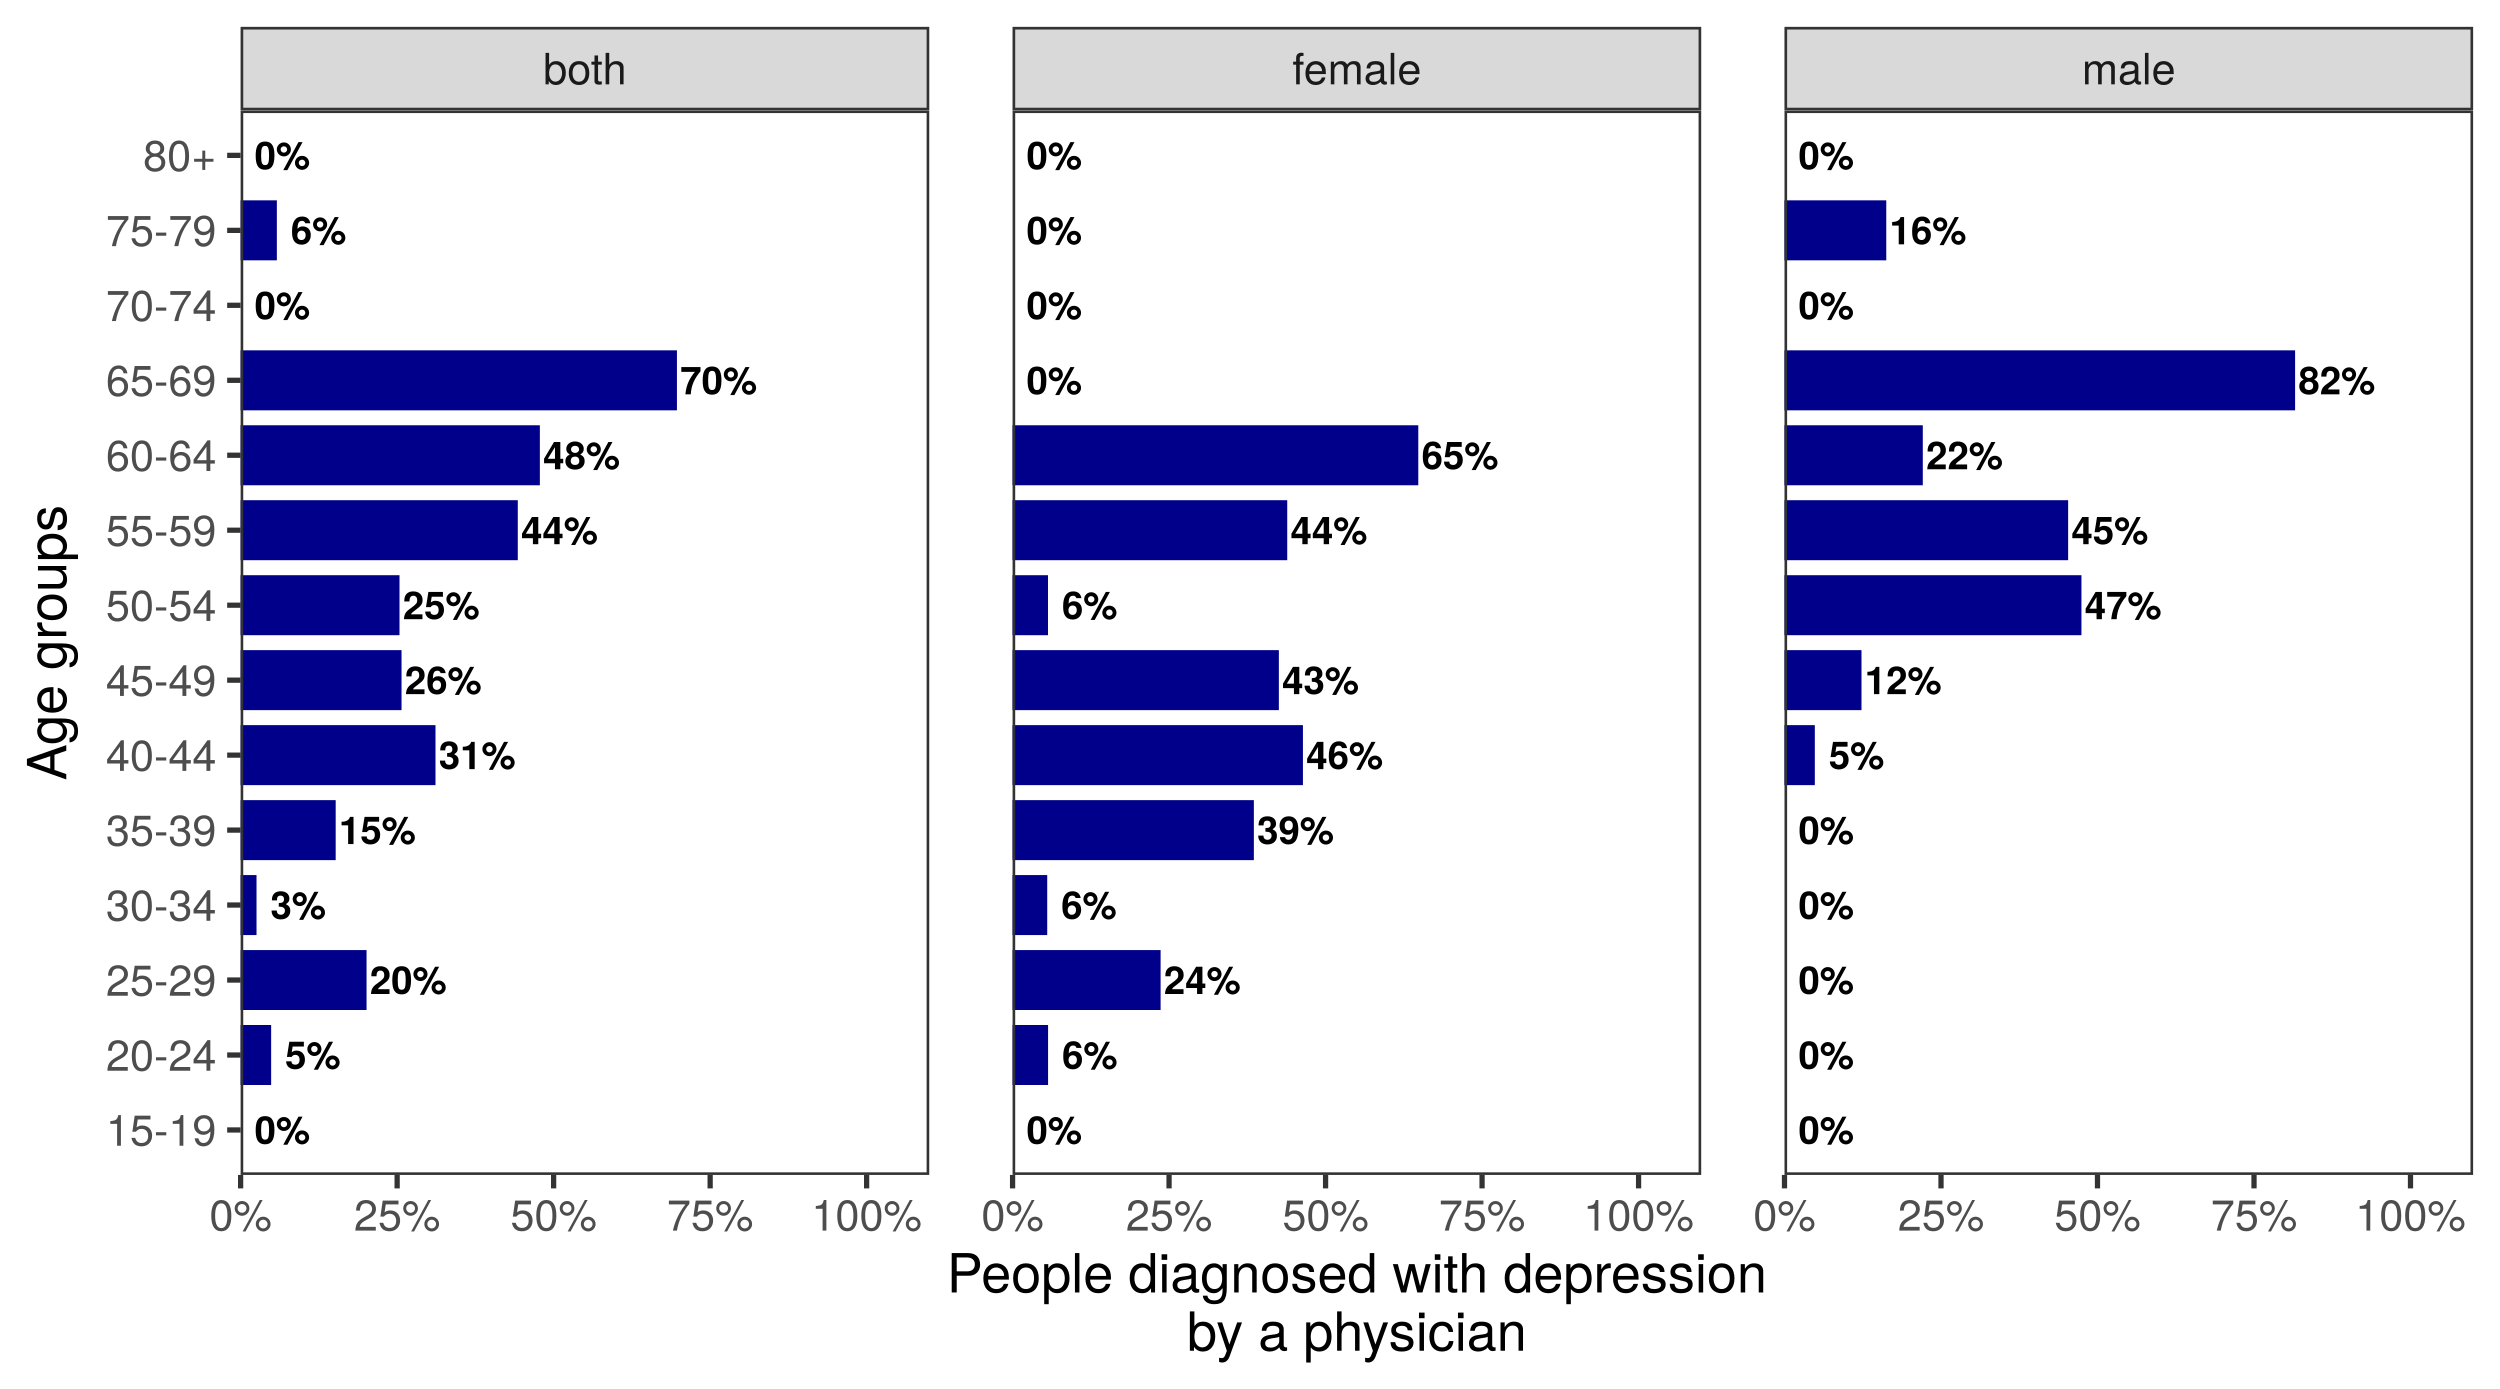
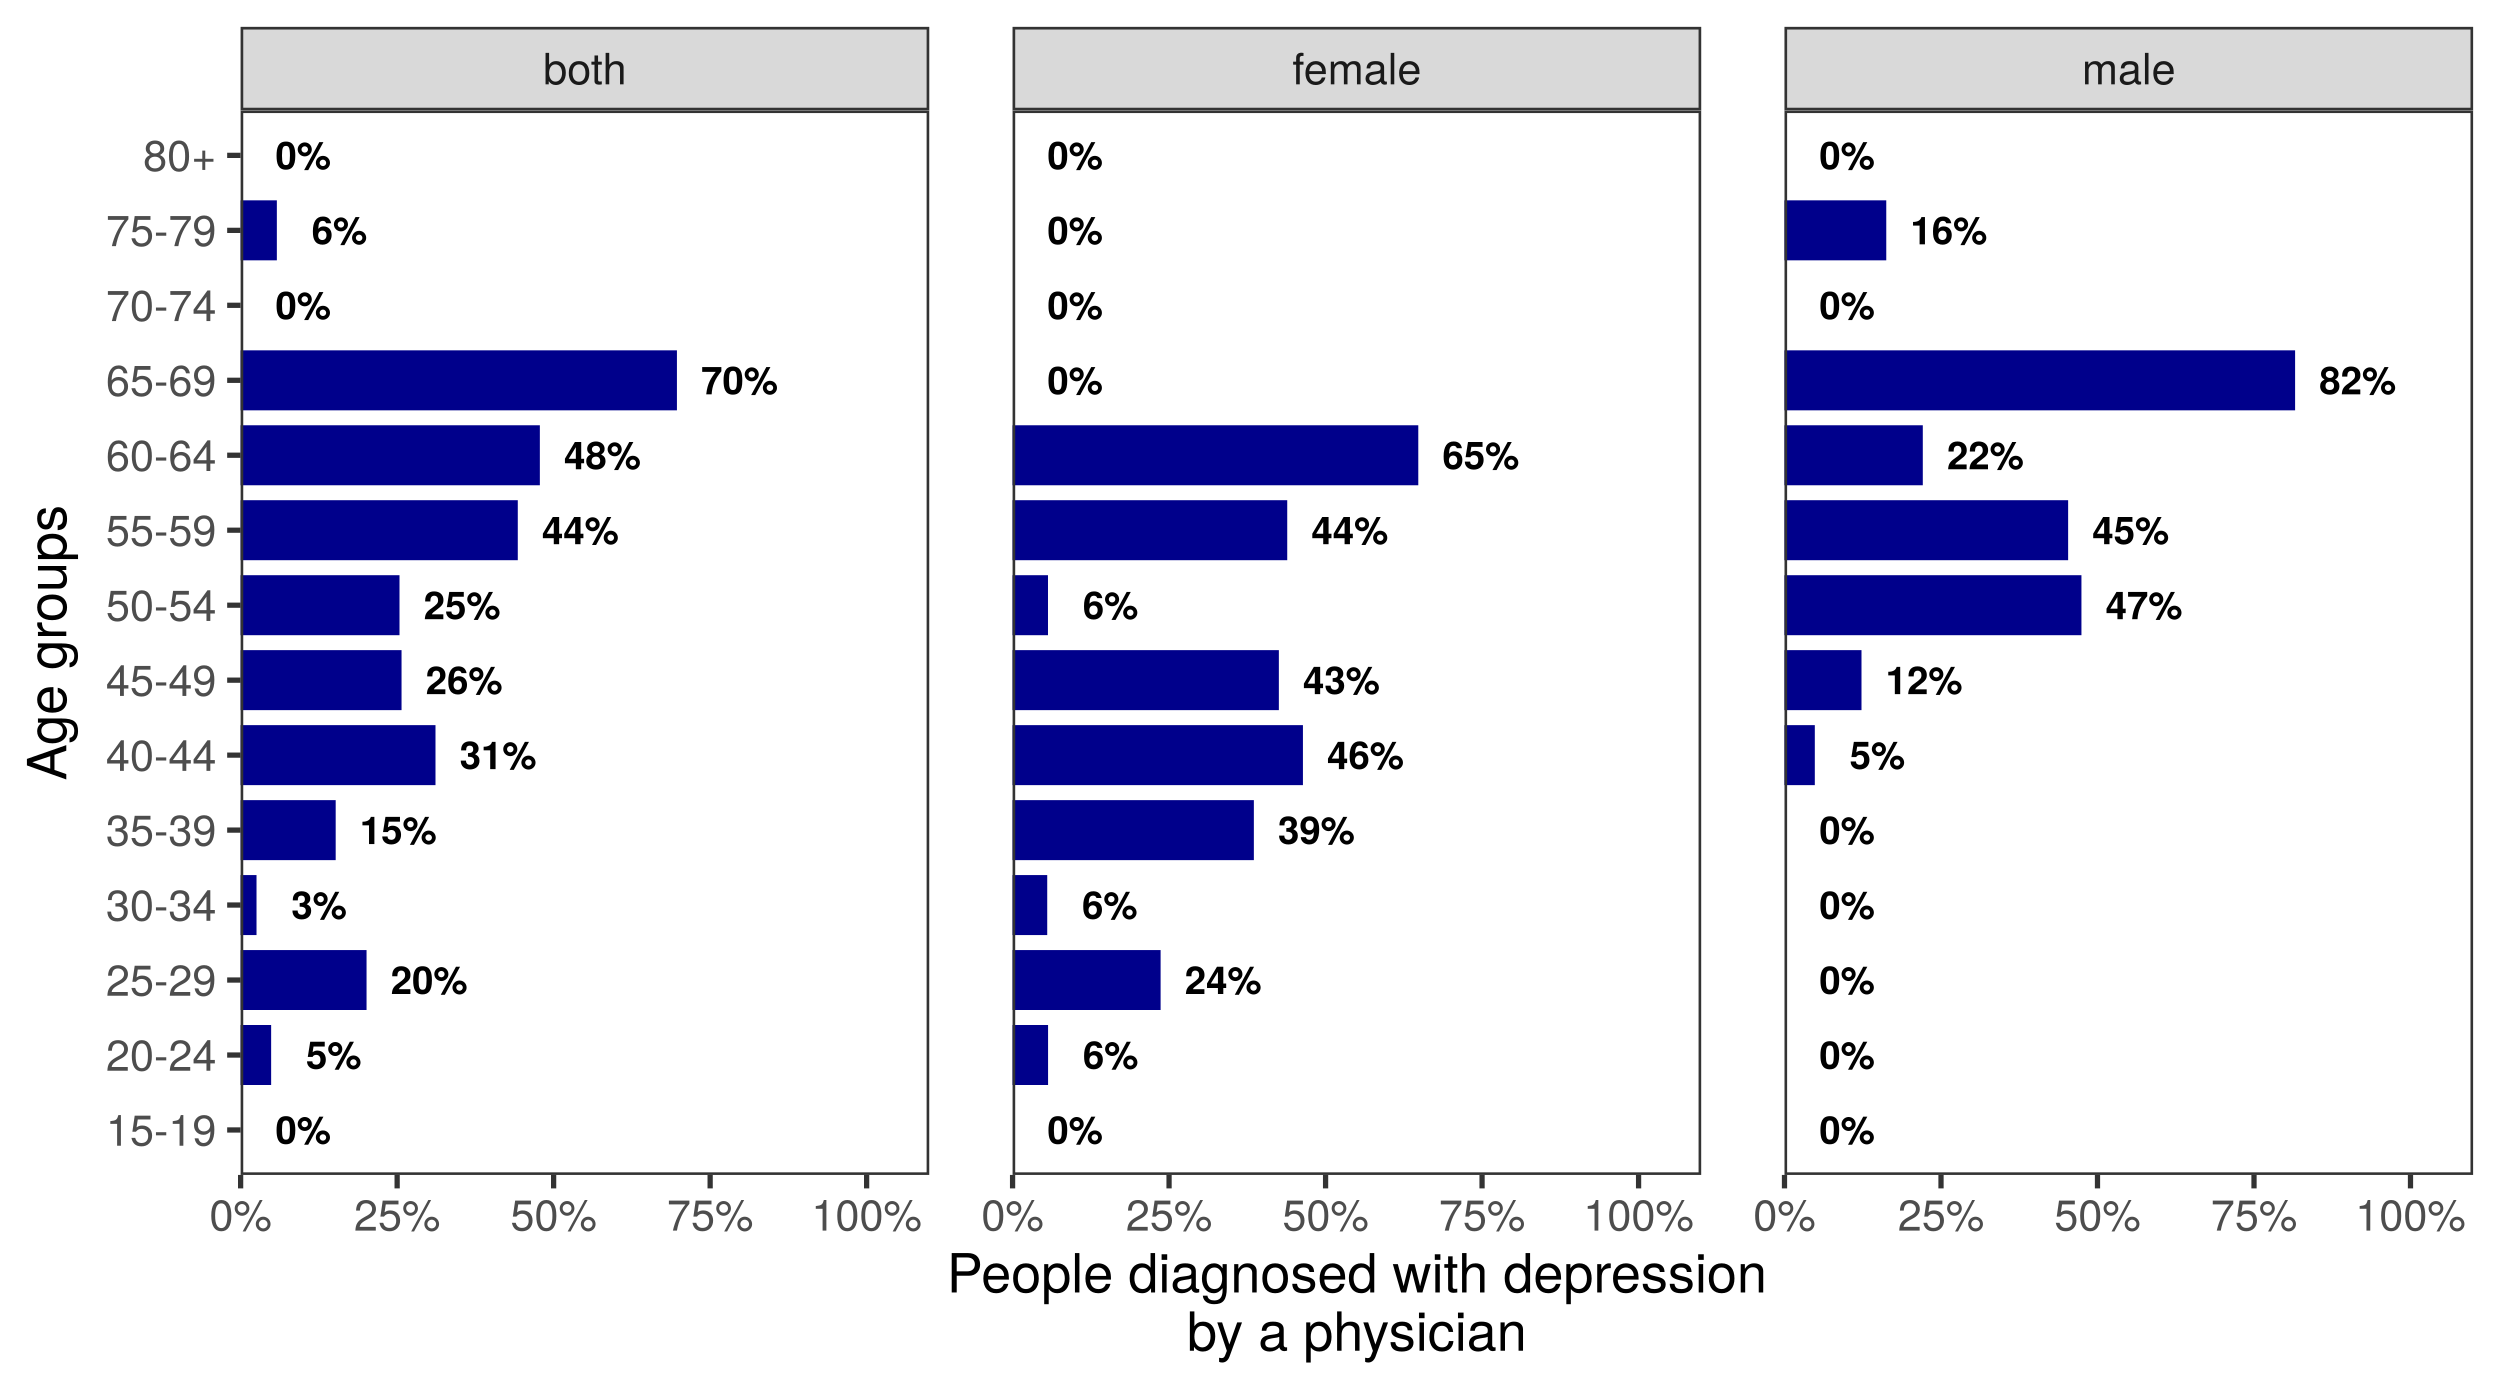
<svg xmlns="http://www.w3.org/2000/svg" class="svglite" width="648.00pt" height="360.00pt" viewBox="0 0 648.00 360.00">
  <defs>
    <style type="text/css">
    .svglite line, .svglite polyline, .svglite polygon, .svglite path, .svglite rect, .svglite circle {
      fill: none;
      stroke: #000000;
      stroke-linecap: round;
      stroke-linejoin: round;
      stroke-miterlimit: 10.00;
    }
    .svglite text {
      white-space: pre;
    }
  </style>
  </defs>
  <rect width="100%" height="100%" style="stroke: none; fill: #FFFFFF;" />
  <defs>
    <clipPath id="cpMC4wMHw2NDguMDB8MC4wMHwzNjAuMDA=">
      <rect x="0.00" y="0.00" width="648.00" height="360.00" />
    </clipPath>
  </defs>
  <g clip-path="url(#cpMC4wMHw2NDguMDB8MC4wMHwzNjAuMDA=)">
    <rect x="0.00" y="0.00" width="648.00" height="360.00" style="stroke-width: 1.36; stroke: #FFFFFF; fill: #FFFFFF;" />
  </g>
  <defs>
    <clipPath id="cpNjIuMzd8MjQwLjg2fDI4LjYyfDMwNC41NQ==">
      <rect x="62.37" y="28.62" width="178.49" height="275.93" />
    </clipPath>
  </defs>
  <g clip-path="url(#cpNjIuMzd8MjQwLjg2fDI4LjYyfDMwNC41NQ==)">
    <rect x="62.37" y="28.62" width="178.49" height="275.93" style="stroke-width: 1.36; stroke: none; fill: #FFFFFF;" />
    <rect x="62.37" y="285.12" width="0.00" height="15.55" style="stroke-width: 1.07; stroke: none; stroke-linecap: square; stroke-linejoin: miter; fill: #00008B;" />
    <rect x="62.37" y="265.68" width="7.91" height="15.55" style="stroke-width: 1.07; stroke: none; stroke-linecap: square; stroke-linejoin: miter; fill: #00008B;" />
    <rect x="62.37" y="246.25" width="32.64" height="15.55" style="stroke-width: 1.07; stroke: none; stroke-linecap: square; stroke-linejoin: miter; fill: #00008B;" />
    <rect x="62.37" y="226.82" width="4.12" height="15.55" style="stroke-width: 1.07; stroke: none; stroke-linecap: square; stroke-linejoin: miter; fill: #00008B;" />
    <rect x="62.37" y="207.39" width="24.64" height="15.55" style="stroke-width: 1.07; stroke: none; stroke-linecap: square; stroke-linejoin: miter; fill: #00008B;" />
    <rect x="62.37" y="187.96" width="50.51" height="15.55" style="stroke-width: 1.07; stroke: none; stroke-linecap: square; stroke-linejoin: miter; fill: #00008B;" />
    <rect x="62.37" y="168.52" width="41.71" height="15.55" style="stroke-width: 1.07; stroke: none; stroke-linecap: square; stroke-linejoin: miter; fill: #00008B;" />
    <rect x="62.37" y="149.09" width="41.18" height="15.55" style="stroke-width: 1.07; stroke: none; stroke-linecap: square; stroke-linejoin: miter; fill: #00008B;" />
    <rect x="62.37" y="129.66" width="71.84" height="15.55" style="stroke-width: 1.07; stroke: none; stroke-linecap: square; stroke-linejoin: miter; fill: #00008B;" />
    <rect x="62.37" y="110.23" width="77.56" height="15.55" style="stroke-width: 1.07; stroke: none; stroke-linecap: square; stroke-linejoin: miter; fill: #00008B;" />
    <rect x="62.37" y="90.80" width="113.09" height="15.55" style="stroke-width: 1.07; stroke: none; stroke-linecap: square; stroke-linejoin: miter; fill: #00008B;" />
    <rect x="62.37" y="71.37" width="0.00" height="15.55" style="stroke-width: 1.07; stroke: none; stroke-linecap: square; stroke-linejoin: miter; fill: #00008B;" />
    <rect x="62.37" y="51.93" width="9.39" height="15.55" style="stroke-width: 1.07; stroke: none; stroke-linecap: square; stroke-linejoin: miter; fill: #00008B;" />
    <rect x="62.37" y="32.50" width="0.00" height="15.55" style="stroke-width: 1.07; stroke: none; stroke-linecap: square; stroke-linejoin: miter; fill: #00008B;" />
-     <text x="73.19" y="296.51" text-anchor="middle" style="font-size: 9.96px; font-weight: bold; font-family: &quot;TeX Gyre Heros&quot;;" textLength="16.90px" lengthAdjust="spacingAndGlyphs">0%</text>
-     <text x="81.10" y="277.08" text-anchor="middle" style="font-size: 9.96px; font-weight: bold; font-family: &quot;TeX Gyre Heros&quot;;" textLength="16.90px" lengthAdjust="spacingAndGlyphs">5%</text>
-     <text x="105.83" y="257.65" text-anchor="middle" style="font-size: 9.96px; font-weight: bold; font-family: &quot;TeX Gyre Heros&quot;;" textLength="23.82px" lengthAdjust="spacingAndGlyphs">20%</text>
-     <text x="77.30" y="238.22" text-anchor="middle" style="font-size: 9.96px; font-weight: bold; font-family: &quot;TeX Gyre Heros&quot;;" textLength="16.90px" lengthAdjust="spacingAndGlyphs">3%</text>
-     <text x="97.83" y="218.79" text-anchor="middle" style="font-size: 9.96px; font-weight: bold; font-family: &quot;TeX Gyre Heros&quot;;" textLength="23.82px" lengthAdjust="spacingAndGlyphs">15%</text>
-     <text x="123.70" y="199.35" text-anchor="middle" style="font-size: 9.96px; font-weight: bold; font-family: &quot;TeX Gyre Heros&quot;;" textLength="23.82px" lengthAdjust="spacingAndGlyphs">31%</text>
-     <text x="114.90" y="179.92" text-anchor="middle" style="font-size: 9.96px; font-weight: bold; font-family: &quot;TeX Gyre Heros&quot;;" textLength="23.82px" lengthAdjust="spacingAndGlyphs">26%</text>
-     <text x="114.37" y="160.49" text-anchor="middle" style="font-size: 9.96px; font-weight: bold; font-family: &quot;TeX Gyre Heros&quot;;" textLength="23.82px" lengthAdjust="spacingAndGlyphs">25%</text>
-     <text x="145.03" y="141.06" text-anchor="middle" style="font-size: 9.96px; font-weight: bold; font-family: &quot;TeX Gyre Heros&quot;;" textLength="23.82px" lengthAdjust="spacingAndGlyphs">44%</text>
-     <text x="150.75" y="121.63" text-anchor="middle" style="font-size: 9.96px; font-weight: bold; font-family: &quot;TeX Gyre Heros&quot;;" textLength="23.82px" lengthAdjust="spacingAndGlyphs">48%</text>
-     <text x="186.28" y="102.20" text-anchor="middle" style="font-size: 9.96px; font-weight: bold; font-family: &quot;TeX Gyre Heros&quot;;" textLength="23.82px" lengthAdjust="spacingAndGlyphs">70%</text>
-     <text x="73.19" y="82.76" text-anchor="middle" style="font-size: 9.96px; font-weight: bold; font-family: &quot;TeX Gyre Heros&quot;;" textLength="16.90px" lengthAdjust="spacingAndGlyphs">0%</text>
-     <text x="82.58" y="63.33" text-anchor="middle" style="font-size: 9.96px; font-weight: bold; font-family: &quot;TeX Gyre Heros&quot;;" textLength="16.90px" lengthAdjust="spacingAndGlyphs">6%</text>
-     <text x="73.19" y="43.90" text-anchor="middle" style="font-size: 9.96px; font-weight: bold; font-family: &quot;TeX Gyre Heros&quot;;" textLength="16.90px" lengthAdjust="spacingAndGlyphs">0%</text>
+     <text x="78.60" y="296.51" text-anchor="middle" style="font-size: 9.96px; font-weight: bold; font-family: &quot;TeX Gyre Heros&quot;;" textLength="16.90px" lengthAdjust="spacingAndGlyphs">0%</text>
+     <text x="86.51" y="277.08" text-anchor="middle" style="font-size: 9.96px; font-weight: bold; font-family: &quot;TeX Gyre Heros&quot;;" textLength="16.90px" lengthAdjust="spacingAndGlyphs">5%</text>
+     <text x="111.24" y="257.65" text-anchor="middle" style="font-size: 9.96px; font-weight: bold; font-family: &quot;TeX Gyre Heros&quot;;" textLength="23.82px" lengthAdjust="spacingAndGlyphs">20%</text>
+     <text x="82.71" y="238.22" text-anchor="middle" style="font-size: 9.96px; font-weight: bold; font-family: &quot;TeX Gyre Heros&quot;;" textLength="16.90px" lengthAdjust="spacingAndGlyphs">3%</text>
+     <text x="103.24" y="218.79" text-anchor="middle" style="font-size: 9.96px; font-weight: bold; font-family: &quot;TeX Gyre Heros&quot;;" textLength="23.82px" lengthAdjust="spacingAndGlyphs">15%</text>
+     <text x="129.11" y="199.35" text-anchor="middle" style="font-size: 9.96px; font-weight: bold; font-family: &quot;TeX Gyre Heros&quot;;" textLength="23.82px" lengthAdjust="spacingAndGlyphs">31%</text>
+     <text x="120.31" y="179.92" text-anchor="middle" style="font-size: 9.96px; font-weight: bold; font-family: &quot;TeX Gyre Heros&quot;;" textLength="23.82px" lengthAdjust="spacingAndGlyphs">26%</text>
+     <text x="119.78" y="160.49" text-anchor="middle" style="font-size: 9.96px; font-weight: bold; font-family: &quot;TeX Gyre Heros&quot;;" textLength="23.82px" lengthAdjust="spacingAndGlyphs">25%</text>
+     <text x="150.44" y="141.06" text-anchor="middle" style="font-size: 9.96px; font-weight: bold; font-family: &quot;TeX Gyre Heros&quot;;" textLength="23.82px" lengthAdjust="spacingAndGlyphs">44%</text>
+     <text x="156.16" y="121.63" text-anchor="middle" style="font-size: 9.96px; font-weight: bold; font-family: &quot;TeX Gyre Heros&quot;;" textLength="23.82px" lengthAdjust="spacingAndGlyphs">48%</text>
+     <text x="191.69" y="102.20" text-anchor="middle" style="font-size: 9.96px; font-weight: bold; font-family: &quot;TeX Gyre Heros&quot;;" textLength="23.82px" lengthAdjust="spacingAndGlyphs">70%</text>
+     <text x="78.60" y="82.76" text-anchor="middle" style="font-size: 9.96px; font-weight: bold; font-family: &quot;TeX Gyre Heros&quot;;" textLength="16.90px" lengthAdjust="spacingAndGlyphs">0%</text>
+     <text x="87.98" y="63.33" text-anchor="middle" style="font-size: 9.96px; font-weight: bold; font-family: &quot;TeX Gyre Heros&quot;;" textLength="16.90px" lengthAdjust="spacingAndGlyphs">6%</text>
+     <text x="78.60" y="43.90" text-anchor="middle" style="font-size: 9.96px; font-weight: bold; font-family: &quot;TeX Gyre Heros&quot;;" textLength="16.90px" lengthAdjust="spacingAndGlyphs">0%</text>
    <rect x="62.37" y="28.62" width="178.49" height="275.93" style="stroke-width: 1.36; stroke: #333333;" />
  </g>
  <g clip-path="url(#cpMC4wMHw2NDguMDB8MC4wMHwzNjAuMDA=)">
</g>
  <defs>
    <clipPath id="cpMjYyLjQ2fDQ0MC45NHwyOC42MnwzMDQuNTU=">
      <rect x="262.46" y="28.62" width="178.49" height="275.93" />
    </clipPath>
  </defs>
  <g clip-path="url(#cpMjYyLjQ2fDQ0MC45NHwyOC42MnwzMDQuNTU=)">
    <rect x="262.46" y="28.62" width="178.49" height="275.93" style="stroke-width: 1.36; stroke: none; fill: #FFFFFF;" />
    <rect x="262.46" y="285.12" width="0.00" height="15.55" style="stroke-width: 1.07; stroke: none; stroke-linecap: square; stroke-linejoin: miter; fill: #00008B;" />
    <rect x="262.46" y="265.68" width="9.20" height="15.55" style="stroke-width: 1.07; stroke: none; stroke-linecap: square; stroke-linejoin: miter; fill: #00008B;" />
    <rect x="262.46" y="246.25" width="38.37" height="15.55" style="stroke-width: 1.07; stroke: none; stroke-linecap: square; stroke-linejoin: miter; fill: #00008B;" />
    <rect x="262.46" y="226.82" width="8.98" height="15.55" style="stroke-width: 1.07; stroke: none; stroke-linecap: square; stroke-linejoin: miter; fill: #00008B;" />
    <rect x="262.46" y="207.39" width="62.54" height="15.55" style="stroke-width: 1.07; stroke: none; stroke-linecap: square; stroke-linejoin: miter; fill: #00008B;" />
    <rect x="262.46" y="187.96" width="75.26" height="15.55" style="stroke-width: 1.07; stroke: none; stroke-linecap: square; stroke-linejoin: miter; fill: #00008B;" />
    <rect x="262.46" y="168.52" width="69.02" height="15.55" style="stroke-width: 1.07; stroke: none; stroke-linecap: square; stroke-linejoin: miter; fill: #00008B;" />
    <rect x="262.46" y="149.09" width="9.18" height="15.55" style="stroke-width: 1.07; stroke: none; stroke-linecap: square; stroke-linejoin: miter; fill: #00008B;" />
    <rect x="262.46" y="129.66" width="71.19" height="15.55" style="stroke-width: 1.07; stroke: none; stroke-linecap: square; stroke-linejoin: miter; fill: #00008B;" />
    <rect x="262.46" y="110.23" width="105.16" height="15.55" style="stroke-width: 1.07; stroke: none; stroke-linecap: square; stroke-linejoin: miter; fill: #00008B;" />
    <rect x="262.46" y="90.80" width="0.00" height="15.55" style="stroke-width: 1.07; stroke: none; stroke-linecap: square; stroke-linejoin: miter; fill: #00008B;" />
    <rect x="262.46" y="71.37" width="0.00" height="15.55" style="stroke-width: 1.07; stroke: none; stroke-linecap: square; stroke-linejoin: miter; fill: #00008B;" />
    <rect x="262.46" y="51.93" width="0.00" height="15.55" style="stroke-width: 1.07; stroke: none; stroke-linecap: square; stroke-linejoin: miter; fill: #00008B;" />
    <rect x="262.46" y="32.50" width="0.00" height="15.55" style="stroke-width: 1.07; stroke: none; stroke-linecap: square; stroke-linejoin: miter; fill: #00008B;" />
-     <text x="273.27" y="296.51" text-anchor="middle" style="font-size: 9.96px; font-weight: bold; font-family: &quot;TeX Gyre Heros&quot;;" textLength="16.90px" lengthAdjust="spacingAndGlyphs">0%</text>
-     <text x="282.48" y="277.08" text-anchor="middle" style="font-size: 9.96px; font-weight: bold; font-family: &quot;TeX Gyre Heros&quot;;" textLength="16.90px" lengthAdjust="spacingAndGlyphs">6%</text>
-     <text x="311.64" y="257.65" text-anchor="middle" style="font-size: 9.96px; font-weight: bold; font-family: &quot;TeX Gyre Heros&quot;;" textLength="23.82px" lengthAdjust="spacingAndGlyphs">24%</text>
-     <text x="282.26" y="238.22" text-anchor="middle" style="font-size: 9.96px; font-weight: bold; font-family: &quot;TeX Gyre Heros&quot;;" textLength="16.90px" lengthAdjust="spacingAndGlyphs">6%</text>
-     <text x="335.81" y="218.79" text-anchor="middle" style="font-size: 9.96px; font-weight: bold; font-family: &quot;TeX Gyre Heros&quot;;" textLength="23.82px" lengthAdjust="spacingAndGlyphs">39%</text>
-     <text x="348.54" y="199.35" text-anchor="middle" style="font-size: 9.96px; font-weight: bold; font-family: &quot;TeX Gyre Heros&quot;;" textLength="23.82px" lengthAdjust="spacingAndGlyphs">46%</text>
-     <text x="342.29" y="179.92" text-anchor="middle" style="font-size: 9.96px; font-weight: bold; font-family: &quot;TeX Gyre Heros&quot;;" textLength="23.82px" lengthAdjust="spacingAndGlyphs">43%</text>
-     <text x="282.45" y="160.49" text-anchor="middle" style="font-size: 9.96px; font-weight: bold; font-family: &quot;TeX Gyre Heros&quot;;" textLength="16.90px" lengthAdjust="spacingAndGlyphs">6%</text>
-     <text x="344.47" y="141.06" text-anchor="middle" style="font-size: 9.96px; font-weight: bold; font-family: &quot;TeX Gyre Heros&quot;;" textLength="23.82px" lengthAdjust="spacingAndGlyphs">44%</text>
-     <text x="378.44" y="121.63" text-anchor="middle" style="font-size: 9.96px; font-weight: bold; font-family: &quot;TeX Gyre Heros&quot;;" textLength="23.82px" lengthAdjust="spacingAndGlyphs">65%</text>
-     <text x="273.27" y="102.20" text-anchor="middle" style="font-size: 9.96px; font-weight: bold; font-family: &quot;TeX Gyre Heros&quot;;" textLength="16.90px" lengthAdjust="spacingAndGlyphs">0%</text>
-     <text x="273.27" y="82.76" text-anchor="middle" style="font-size: 9.96px; font-weight: bold; font-family: &quot;TeX Gyre Heros&quot;;" textLength="16.90px" lengthAdjust="spacingAndGlyphs">0%</text>
-     <text x="273.27" y="63.33" text-anchor="middle" style="font-size: 9.96px; font-weight: bold; font-family: &quot;TeX Gyre Heros&quot;;" textLength="16.90px" lengthAdjust="spacingAndGlyphs">0%</text>
-     <text x="273.27" y="43.90" text-anchor="middle" style="font-size: 9.96px; font-weight: bold; font-family: &quot;TeX Gyre Heros&quot;;" textLength="16.90px" lengthAdjust="spacingAndGlyphs">0%</text>
+     <text x="278.68" y="296.51" text-anchor="middle" style="font-size: 9.96px; font-weight: bold; font-family: &quot;TeX Gyre Heros&quot;;" textLength="16.90px" lengthAdjust="spacingAndGlyphs">0%</text>
+     <text x="287.88" y="277.08" text-anchor="middle" style="font-size: 9.96px; font-weight: bold; font-family: &quot;TeX Gyre Heros&quot;;" textLength="16.90px" lengthAdjust="spacingAndGlyphs">6%</text>
+     <text x="317.05" y="257.65" text-anchor="middle" style="font-size: 9.96px; font-weight: bold; font-family: &quot;TeX Gyre Heros&quot;;" textLength="23.82px" lengthAdjust="spacingAndGlyphs">24%</text>
+     <text x="287.66" y="238.22" text-anchor="middle" style="font-size: 9.96px; font-weight: bold; font-family: &quot;TeX Gyre Heros&quot;;" textLength="16.90px" lengthAdjust="spacingAndGlyphs">6%</text>
+     <text x="341.22" y="218.79" text-anchor="middle" style="font-size: 9.96px; font-weight: bold; font-family: &quot;TeX Gyre Heros&quot;;" textLength="23.82px" lengthAdjust="spacingAndGlyphs">39%</text>
+     <text x="353.94" y="199.35" text-anchor="middle" style="font-size: 9.96px; font-weight: bold; font-family: &quot;TeX Gyre Heros&quot;;" textLength="23.82px" lengthAdjust="spacingAndGlyphs">46%</text>
+     <text x="347.70" y="179.92" text-anchor="middle" style="font-size: 9.96px; font-weight: bold; font-family: &quot;TeX Gyre Heros&quot;;" textLength="23.82px" lengthAdjust="spacingAndGlyphs">43%</text>
+     <text x="287.86" y="160.49" text-anchor="middle" style="font-size: 9.96px; font-weight: bold; font-family: &quot;TeX Gyre Heros&quot;;" textLength="16.90px" lengthAdjust="spacingAndGlyphs">6%</text>
+     <text x="349.88" y="141.06" text-anchor="middle" style="font-size: 9.96px; font-weight: bold; font-family: &quot;TeX Gyre Heros&quot;;" textLength="23.82px" lengthAdjust="spacingAndGlyphs">44%</text>
+     <text x="383.84" y="121.63" text-anchor="middle" style="font-size: 9.96px; font-weight: bold; font-family: &quot;TeX Gyre Heros&quot;;" textLength="23.82px" lengthAdjust="spacingAndGlyphs">65%</text>
+     <text x="278.68" y="102.20" text-anchor="middle" style="font-size: 9.96px; font-weight: bold; font-family: &quot;TeX Gyre Heros&quot;;" textLength="16.90px" lengthAdjust="spacingAndGlyphs">0%</text>
+     <text x="278.68" y="82.76" text-anchor="middle" style="font-size: 9.96px; font-weight: bold; font-family: &quot;TeX Gyre Heros&quot;;" textLength="16.90px" lengthAdjust="spacingAndGlyphs">0%</text>
+     <text x="278.68" y="63.33" text-anchor="middle" style="font-size: 9.96px; font-weight: bold; font-family: &quot;TeX Gyre Heros&quot;;" textLength="16.90px" lengthAdjust="spacingAndGlyphs">0%</text>
+     <text x="278.68" y="43.90" text-anchor="middle" style="font-size: 9.96px; font-weight: bold; font-family: &quot;TeX Gyre Heros&quot;;" textLength="16.90px" lengthAdjust="spacingAndGlyphs">0%</text>
    <rect x="262.46" y="28.62" width="178.49" height="275.93" style="stroke-width: 1.36; stroke: #333333;" />
  </g>
  <g clip-path="url(#cpMC4wMHw2NDguMDB8MC4wMHwzNjAuMDA=)">
</g>
  <defs>
    <clipPath id="cpNDYyLjU0fDY0MS4wM3wyOC42MnwzMDQuNTU=">
      <rect x="462.54" y="28.62" width="178.49" height="275.93" />
    </clipPath>
  </defs>
  <g clip-path="url(#cpNDYyLjU0fDY0MS4wM3wyOC42MnwzMDQuNTU=)">
    <rect x="462.54" y="28.62" width="178.49" height="275.93" style="stroke-width: 1.36; stroke: none; fill: #FFFFFF;" />
    <rect x="462.54" y="285.12" width="0.00" height="15.55" style="stroke-width: 1.07; stroke: none; stroke-linecap: square; stroke-linejoin: miter; fill: #00008B;" />
    <rect x="462.54" y="265.68" width="0.00" height="15.55" style="stroke-width: 1.07; stroke: none; stroke-linecap: square; stroke-linejoin: miter; fill: #00008B;" />
    <rect x="462.54" y="246.25" width="0.00" height="15.55" style="stroke-width: 1.07; stroke: none; stroke-linecap: square; stroke-linejoin: miter; fill: #00008B;" />
    <rect x="462.54" y="226.82" width="0.00" height="15.55" style="stroke-width: 1.07; stroke: none; stroke-linecap: square; stroke-linejoin: miter; fill: #00008B;" />
    <rect x="462.54" y="207.39" width="0.00" height="15.55" style="stroke-width: 1.07; stroke: none; stroke-linecap: square; stroke-linejoin: miter; fill: #00008B;" />
    <rect x="462.54" y="187.96" width="7.86" height="15.55" style="stroke-width: 1.07; stroke: none; stroke-linecap: square; stroke-linejoin: miter; fill: #00008B;" />
    <rect x="462.54" y="168.52" width="19.96" height="15.55" style="stroke-width: 1.07; stroke: none; stroke-linecap: square; stroke-linejoin: miter; fill: #00008B;" />
    <rect x="462.54" y="149.09" width="76.97" height="15.55" style="stroke-width: 1.07; stroke: none; stroke-linecap: square; stroke-linejoin: miter; fill: #00008B;" />
    <rect x="462.54" y="129.66" width="73.52" height="15.55" style="stroke-width: 1.07; stroke: none; stroke-linecap: square; stroke-linejoin: miter; fill: #00008B;" />
    <rect x="462.54" y="110.23" width="35.85" height="15.55" style="stroke-width: 1.07; stroke: none; stroke-linecap: square; stroke-linejoin: miter; fill: #00008B;" />
    <rect x="462.54" y="90.80" width="132.35" height="15.55" style="stroke-width: 1.07; stroke: none; stroke-linecap: square; stroke-linejoin: miter; fill: #00008B;" />
    <rect x="462.54" y="71.37" width="0.00" height="15.55" style="stroke-width: 1.07; stroke: none; stroke-linecap: square; stroke-linejoin: miter; fill: #00008B;" />
    <rect x="462.54" y="51.93" width="26.38" height="15.55" style="stroke-width: 1.07; stroke: none; stroke-linecap: square; stroke-linejoin: miter; fill: #00008B;" />
    <rect x="462.54" y="32.50" width="0.00" height="15.55" style="stroke-width: 1.07; stroke: none; stroke-linecap: square; stroke-linejoin: miter; fill: #00008B;" />
-     <text x="473.36" y="296.51" text-anchor="middle" style="font-size: 9.96px; font-weight: bold; font-family: &quot;TeX Gyre Heros&quot;;" textLength="16.90px" lengthAdjust="spacingAndGlyphs">0%</text>
-     <text x="473.36" y="277.08" text-anchor="middle" style="font-size: 9.96px; font-weight: bold; font-family: &quot;TeX Gyre Heros&quot;;" textLength="16.90px" lengthAdjust="spacingAndGlyphs">0%</text>
-     <text x="473.36" y="257.65" text-anchor="middle" style="font-size: 9.96px; font-weight: bold; font-family: &quot;TeX Gyre Heros&quot;;" textLength="16.90px" lengthAdjust="spacingAndGlyphs">0%</text>
-     <text x="473.36" y="238.22" text-anchor="middle" style="font-size: 9.96px; font-weight: bold; font-family: &quot;TeX Gyre Heros&quot;;" textLength="16.90px" lengthAdjust="spacingAndGlyphs">0%</text>
-     <text x="473.36" y="218.79" text-anchor="middle" style="font-size: 9.96px; font-weight: bold; font-family: &quot;TeX Gyre Heros&quot;;" textLength="16.90px" lengthAdjust="spacingAndGlyphs">0%</text>
-     <text x="481.22" y="199.35" text-anchor="middle" style="font-size: 9.96px; font-weight: bold; font-family: &quot;TeX Gyre Heros&quot;;" textLength="16.90px" lengthAdjust="spacingAndGlyphs">5%</text>
-     <text x="493.32" y="179.92" text-anchor="middle" style="font-size: 9.96px; font-weight: bold; font-family: &quot;TeX Gyre Heros&quot;;" textLength="23.82px" lengthAdjust="spacingAndGlyphs">12%</text>
-     <text x="550.33" y="160.49" text-anchor="middle" style="font-size: 9.96px; font-weight: bold; font-family: &quot;TeX Gyre Heros&quot;;" textLength="23.82px" lengthAdjust="spacingAndGlyphs">47%</text>
-     <text x="546.88" y="141.06" text-anchor="middle" style="font-size: 9.96px; font-weight: bold; font-family: &quot;TeX Gyre Heros&quot;;" textLength="23.82px" lengthAdjust="spacingAndGlyphs">45%</text>
-     <text x="509.21" y="121.63" text-anchor="middle" style="font-size: 9.96px; font-weight: bold; font-family: &quot;TeX Gyre Heros&quot;;" textLength="23.82px" lengthAdjust="spacingAndGlyphs">22%</text>
-     <text x="605.71" y="102.20" text-anchor="middle" style="font-size: 9.96px; font-weight: bold; font-family: &quot;TeX Gyre Heros&quot;;" textLength="23.82px" lengthAdjust="spacingAndGlyphs">82%</text>
-     <text x="473.36" y="82.76" text-anchor="middle" style="font-size: 9.96px; font-weight: bold; font-family: &quot;TeX Gyre Heros&quot;;" textLength="16.90px" lengthAdjust="spacingAndGlyphs">0%</text>
-     <text x="499.74" y="63.33" text-anchor="middle" style="font-size: 9.96px; font-weight: bold; font-family: &quot;TeX Gyre Heros&quot;;" textLength="23.82px" lengthAdjust="spacingAndGlyphs">16%</text>
-     <text x="473.36" y="43.90" text-anchor="middle" style="font-size: 9.96px; font-weight: bold; font-family: &quot;TeX Gyre Heros&quot;;" textLength="16.90px" lengthAdjust="spacingAndGlyphs">0%</text>
+     <text x="478.77" y="296.51" text-anchor="middle" style="font-size: 9.96px; font-weight: bold; font-family: &quot;TeX Gyre Heros&quot;;" textLength="16.90px" lengthAdjust="spacingAndGlyphs">0%</text>
+     <text x="478.77" y="277.08" text-anchor="middle" style="font-size: 9.96px; font-weight: bold; font-family: &quot;TeX Gyre Heros&quot;;" textLength="16.90px" lengthAdjust="spacingAndGlyphs">0%</text>
+     <text x="478.77" y="257.65" text-anchor="middle" style="font-size: 9.96px; font-weight: bold; font-family: &quot;TeX Gyre Heros&quot;;" textLength="16.90px" lengthAdjust="spacingAndGlyphs">0%</text>
+     <text x="478.77" y="238.22" text-anchor="middle" style="font-size: 9.96px; font-weight: bold; font-family: &quot;TeX Gyre Heros&quot;;" textLength="16.90px" lengthAdjust="spacingAndGlyphs">0%</text>
+     <text x="478.77" y="218.79" text-anchor="middle" style="font-size: 9.96px; font-weight: bold; font-family: &quot;TeX Gyre Heros&quot;;" textLength="16.90px" lengthAdjust="spacingAndGlyphs">0%</text>
+     <text x="486.62" y="199.35" text-anchor="middle" style="font-size: 9.96px; font-weight: bold; font-family: &quot;TeX Gyre Heros&quot;;" textLength="16.90px" lengthAdjust="spacingAndGlyphs">5%</text>
+     <text x="498.73" y="179.92" text-anchor="middle" style="font-size: 9.96px; font-weight: bold; font-family: &quot;TeX Gyre Heros&quot;;" textLength="23.82px" lengthAdjust="spacingAndGlyphs">12%</text>
+     <text x="555.74" y="160.49" text-anchor="middle" style="font-size: 9.96px; font-weight: bold; font-family: &quot;TeX Gyre Heros&quot;;" textLength="23.82px" lengthAdjust="spacingAndGlyphs">47%</text>
+     <text x="552.29" y="141.06" text-anchor="middle" style="font-size: 9.96px; font-weight: bold; font-family: &quot;TeX Gyre Heros&quot;;" textLength="23.82px" lengthAdjust="spacingAndGlyphs">45%</text>
+     <text x="514.62" y="121.63" text-anchor="middle" style="font-size: 9.96px; font-weight: bold; font-family: &quot;TeX Gyre Heros&quot;;" textLength="23.82px" lengthAdjust="spacingAndGlyphs">22%</text>
+     <text x="611.12" y="102.20" text-anchor="middle" style="font-size: 9.96px; font-weight: bold; font-family: &quot;TeX Gyre Heros&quot;;" textLength="23.82px" lengthAdjust="spacingAndGlyphs">82%</text>
+     <text x="478.77" y="82.76" text-anchor="middle" style="font-size: 9.96px; font-weight: bold; font-family: &quot;TeX Gyre Heros&quot;;" textLength="16.90px" lengthAdjust="spacingAndGlyphs">0%</text>
+     <text x="505.15" y="63.33" text-anchor="middle" style="font-size: 9.96px; font-weight: bold; font-family: &quot;TeX Gyre Heros&quot;;" textLength="23.82px" lengthAdjust="spacingAndGlyphs">16%</text>
+     <text x="478.77" y="43.90" text-anchor="middle" style="font-size: 9.96px; font-weight: bold; font-family: &quot;TeX Gyre Heros&quot;;" textLength="16.90px" lengthAdjust="spacingAndGlyphs">0%</text>
    <rect x="462.54" y="28.62" width="178.49" height="275.93" style="stroke-width: 1.36; stroke: #333333;" />
  </g>
  <g clip-path="url(#cpMC4wMHw2NDguMDB8MC4wMHwzNjAuMDA=)">
</g>
  <defs>
    <clipPath id="cpNjIuMzd8MjQwLjg2fDYuOTd8MjguNjI=">
      <rect x="62.37" y="6.97" width="178.49" height="21.64" />
    </clipPath>
  </defs>
  <g clip-path="url(#cpNjIuMzd8MjQwLjg2fDYuOTd8MjguNjI=)">
    <rect x="62.37" y="6.97" width="178.49" height="21.64" style="stroke-width: 1.36; stroke: #333333; fill: #D9D9D9;" />
    <text x="151.61" y="21.87" text-anchor="middle" style="font-size: 11.20px;fill: #1A1A1A; font-family: &quot;TeX Gyre Heros&quot;;" textLength="25.42px" lengthAdjust="spacingAndGlyphs">both</text>
  </g>
  <g clip-path="url(#cpMC4wMHw2NDguMDB8MC4wMHwzNjAuMDA=)">
</g>
  <defs>
    <clipPath id="cpMjYyLjQ2fDQ0MC45NHw2Ljk3fDI4LjYy">
      <rect x="262.46" y="6.97" width="178.49" height="21.64" />
    </clipPath>
  </defs>
  <g clip-path="url(#cpMjYyLjQ2fDQ0MC45NHw2Ljk3fDI4LjYy)">
    <rect x="262.46" y="6.97" width="178.49" height="21.64" style="stroke-width: 1.36; stroke: #333333; fill: #D9D9D9;" />
    <text x="351.70" y="21.87" text-anchor="middle" style="font-size: 11.20px;fill: #1A1A1A; font-family: &quot;TeX Gyre Heros&quot;;" textLength="38.57px" lengthAdjust="spacingAndGlyphs">female</text>
  </g>
  <g clip-path="url(#cpMC4wMHw2NDguMDB8MC4wMHwzNjAuMDA=)">
</g>
  <defs>
    <clipPath id="cpNDYyLjU0fDY0MS4wM3w2Ljk3fDI4LjYy">
      <rect x="462.54" y="6.97" width="178.49" height="21.64" />
    </clipPath>
  </defs>
  <g clip-path="url(#cpNDYyLjU0fDY0MS4wM3w2Ljk3fDI4LjYy)">
    <rect x="462.54" y="6.97" width="178.49" height="21.64" style="stroke-width: 1.36; stroke: #333333; fill: #D9D9D9;" />
    <text x="551.78" y="21.87" text-anchor="middle" style="font-size: 11.20px;fill: #1A1A1A; font-family: &quot;TeX Gyre Heros&quot;;" textLength="27.75px" lengthAdjust="spacingAndGlyphs">male</text>
  </g>
  <g clip-path="url(#cpMC4wMHw2NDguMDB8MC4wMHwzNjAuMDA=)">
    <polyline points="62.37,308.04 62.37,304.55 " style="stroke-width: 1.36; stroke: #333333; stroke-linecap: butt;" />
    <polyline points="102.94,308.04 102.94,304.55 " style="stroke-width: 1.36; stroke: #333333; stroke-linecap: butt;" />
    <polyline points="143.50,308.04 143.50,304.55 " style="stroke-width: 1.36; stroke: #333333; stroke-linecap: butt;" />
    <polyline points="184.07,308.04 184.07,304.55 " style="stroke-width: 1.36; stroke: #333333; stroke-linecap: butt;" />
    <polyline points="224.63,308.04 224.63,304.55 " style="stroke-width: 1.36; stroke: #333333; stroke-linecap: butt;" />
    <text x="62.37" y="318.98" text-anchor="middle" style="font-size: 11.20px;fill: #4D4D4D; font-family: &quot;TeX Gyre Heros&quot;;" textLength="17.76px" lengthAdjust="spacingAndGlyphs">0%</text>
    <text x="102.94" y="318.98" text-anchor="middle" style="font-size: 11.20px;fill: #4D4D4D; font-family: &quot;TeX Gyre Heros&quot;;" textLength="24.88px" lengthAdjust="spacingAndGlyphs">25%</text>
    <text x="143.50" y="318.98" text-anchor="middle" style="font-size: 11.20px;fill: #4D4D4D; font-family: &quot;TeX Gyre Heros&quot;;" textLength="24.88px" lengthAdjust="spacingAndGlyphs">50%</text>
    <text x="184.07" y="318.98" text-anchor="middle" style="font-size: 11.20px;fill: #4D4D4D; font-family: &quot;TeX Gyre Heros&quot;;" textLength="24.88px" lengthAdjust="spacingAndGlyphs">75%</text>
    <text x="224.63" y="318.98" text-anchor="middle" style="font-size: 11.20px;fill: #4D4D4D; font-family: &quot;TeX Gyre Heros&quot;;" textLength="32.00px" lengthAdjust="spacingAndGlyphs">100%</text>
    <polyline points="262.46,308.04 262.46,304.55 " style="stroke-width: 1.36; stroke: #333333; stroke-linecap: butt;" />
    <polyline points="303.02,308.04 303.02,304.55 " style="stroke-width: 1.36; stroke: #333333; stroke-linecap: butt;" />
    <polyline points="343.59,308.04 343.59,304.55 " style="stroke-width: 1.36; stroke: #333333; stroke-linecap: butt;" />
    <polyline points="384.15,308.04 384.15,304.55 " style="stroke-width: 1.36; stroke: #333333; stroke-linecap: butt;" />
    <polyline points="424.72,308.04 424.72,304.55 " style="stroke-width: 1.36; stroke: #333333; stroke-linecap: butt;" />
    <text x="262.46" y="318.98" text-anchor="middle" style="font-size: 11.20px;fill: #4D4D4D; font-family: &quot;TeX Gyre Heros&quot;;" textLength="17.76px" lengthAdjust="spacingAndGlyphs">0%</text>
    <text x="303.02" y="318.98" text-anchor="middle" style="font-size: 11.20px;fill: #4D4D4D; font-family: &quot;TeX Gyre Heros&quot;;" textLength="24.88px" lengthAdjust="spacingAndGlyphs">25%</text>
    <text x="343.59" y="318.98" text-anchor="middle" style="font-size: 11.20px;fill: #4D4D4D; font-family: &quot;TeX Gyre Heros&quot;;" textLength="24.88px" lengthAdjust="spacingAndGlyphs">50%</text>
    <text x="384.15" y="318.98" text-anchor="middle" style="font-size: 11.20px;fill: #4D4D4D; font-family: &quot;TeX Gyre Heros&quot;;" textLength="24.88px" lengthAdjust="spacingAndGlyphs">75%</text>
    <text x="424.72" y="318.98" text-anchor="middle" style="font-size: 11.20px;fill: #4D4D4D; font-family: &quot;TeX Gyre Heros&quot;;" textLength="32.00px" lengthAdjust="spacingAndGlyphs">100%</text>
    <polyline points="462.54,308.04 462.54,304.55 " style="stroke-width: 1.36; stroke: #333333; stroke-linecap: butt;" />
    <polyline points="503.11,308.04 503.11,304.55 " style="stroke-width: 1.36; stroke: #333333; stroke-linecap: butt;" />
    <polyline points="543.67,308.04 543.67,304.55 " style="stroke-width: 1.36; stroke: #333333; stroke-linecap: butt;" />
    <polyline points="584.24,308.04 584.24,304.55 " style="stroke-width: 1.36; stroke: #333333; stroke-linecap: butt;" />
    <polyline points="624.80,308.04 624.80,304.55 " style="stroke-width: 1.36; stroke: #333333; stroke-linecap: butt;" />
    <text x="462.54" y="318.98" text-anchor="middle" style="font-size: 11.20px;fill: #4D4D4D; font-family: &quot;TeX Gyre Heros&quot;;" textLength="17.76px" lengthAdjust="spacingAndGlyphs">0%</text>
    <text x="503.11" y="318.98" text-anchor="middle" style="font-size: 11.20px;fill: #4D4D4D; font-family: &quot;TeX Gyre Heros&quot;;" textLength="24.88px" lengthAdjust="spacingAndGlyphs">25%</text>
    <text x="543.67" y="318.98" text-anchor="middle" style="font-size: 11.20px;fill: #4D4D4D; font-family: &quot;TeX Gyre Heros&quot;;" textLength="24.88px" lengthAdjust="spacingAndGlyphs">50%</text>
    <text x="584.24" y="318.98" text-anchor="middle" style="font-size: 11.20px;fill: #4D4D4D; font-family: &quot;TeX Gyre Heros&quot;;" textLength="24.88px" lengthAdjust="spacingAndGlyphs">75%</text>
    <text x="624.80" y="318.98" text-anchor="middle" style="font-size: 11.20px;fill: #4D4D4D; font-family: &quot;TeX Gyre Heros&quot;;" textLength="32.00px" lengthAdjust="spacingAndGlyphs">100%</text>
    <text x="56.09" y="296.97" text-anchor="end" style="font-size: 11.20px;fill: #4D4D4D; font-family: &quot;TeX Gyre Heros&quot;;" textLength="32.52px" lengthAdjust="spacingAndGlyphs">15-19</text>
    <text x="56.09" y="277.54" text-anchor="end" style="font-size: 11.20px;fill: #4D4D4D; font-family: &quot;TeX Gyre Heros&quot;;" textLength="32.52px" lengthAdjust="spacingAndGlyphs">20-24</text>
    <text x="56.09" y="258.10" text-anchor="end" style="font-size: 11.20px;fill: #4D4D4D; font-family: &quot;TeX Gyre Heros&quot;;" textLength="32.52px" lengthAdjust="spacingAndGlyphs">25-29</text>
    <text x="56.09" y="238.67" text-anchor="end" style="font-size: 11.20px;fill: #4D4D4D; font-family: &quot;TeX Gyre Heros&quot;;" textLength="32.52px" lengthAdjust="spacingAndGlyphs">30-34</text>
    <text x="56.09" y="219.24" text-anchor="end" style="font-size: 11.20px;fill: #4D4D4D; font-family: &quot;TeX Gyre Heros&quot;;" textLength="32.52px" lengthAdjust="spacingAndGlyphs">35-39</text>
    <text x="56.09" y="199.81" text-anchor="end" style="font-size: 11.20px;fill: #4D4D4D; font-family: &quot;TeX Gyre Heros&quot;;" textLength="32.52px" lengthAdjust="spacingAndGlyphs">40-44</text>
    <text x="56.09" y="180.38" text-anchor="end" style="font-size: 11.20px;fill: #4D4D4D; font-family: &quot;TeX Gyre Heros&quot;;" textLength="32.52px" lengthAdjust="spacingAndGlyphs">45-49</text>
    <text x="56.09" y="160.94" text-anchor="end" style="font-size: 11.20px;fill: #4D4D4D; font-family: &quot;TeX Gyre Heros&quot;;" textLength="32.52px" lengthAdjust="spacingAndGlyphs">50-54</text>
    <text x="56.09" y="141.51" text-anchor="end" style="font-size: 11.20px;fill: #4D4D4D; font-family: &quot;TeX Gyre Heros&quot;;" textLength="32.52px" lengthAdjust="spacingAndGlyphs">55-59</text>
    <text x="56.09" y="122.08" text-anchor="end" style="font-size: 11.20px;fill: #4D4D4D; font-family: &quot;TeX Gyre Heros&quot;;" textLength="32.52px" lengthAdjust="spacingAndGlyphs">60-64</text>
    <text x="56.09" y="102.65" text-anchor="end" style="font-size: 11.20px;fill: #4D4D4D; font-family: &quot;TeX Gyre Heros&quot;;" textLength="32.52px" lengthAdjust="spacingAndGlyphs">65-69</text>
    <text x="56.09" y="83.22" text-anchor="end" style="font-size: 11.20px;fill: #4D4D4D; font-family: &quot;TeX Gyre Heros&quot;;" textLength="32.52px" lengthAdjust="spacingAndGlyphs">70-74</text>
    <text x="56.09" y="63.79" text-anchor="end" style="font-size: 11.20px;fill: #4D4D4D; font-family: &quot;TeX Gyre Heros&quot;;" textLength="32.52px" lengthAdjust="spacingAndGlyphs">75-79</text>
    <text x="56.09" y="44.35" text-anchor="end" style="font-size: 11.20px;fill: #4D4D4D; font-family: &quot;TeX Gyre Heros&quot;;" textLength="23.62px" lengthAdjust="spacingAndGlyphs">80+</text>
    <polyline points="58.88,292.89 62.37,292.89 " style="stroke-width: 1.36; stroke: #333333; stroke-linecap: butt;" />
    <polyline points="58.88,273.46 62.37,273.46 " style="stroke-width: 1.36; stroke: #333333; stroke-linecap: butt;" />
    <polyline points="58.88,254.03 62.37,254.03 " style="stroke-width: 1.36; stroke: #333333; stroke-linecap: butt;" />
    <polyline points="58.88,234.59 62.37,234.59 " style="stroke-width: 1.36; stroke: #333333; stroke-linecap: butt;" />
    <polyline points="58.88,215.16 62.37,215.16 " style="stroke-width: 1.36; stroke: #333333; stroke-linecap: butt;" />
    <polyline points="58.88,195.73 62.37,195.73 " style="stroke-width: 1.36; stroke: #333333; stroke-linecap: butt;" />
    <polyline points="58.88,176.30 62.37,176.30 " style="stroke-width: 1.36; stroke: #333333; stroke-linecap: butt;" />
    <polyline points="58.88,156.87 62.37,156.87 " style="stroke-width: 1.36; stroke: #333333; stroke-linecap: butt;" />
    <polyline points="58.88,137.43 62.37,137.43 " style="stroke-width: 1.36; stroke: #333333; stroke-linecap: butt;" />
    <polyline points="58.88,118.00 62.37,118.00 " style="stroke-width: 1.36; stroke: #333333; stroke-linecap: butt;" />
    <polyline points="58.88,98.57 62.37,98.57 " style="stroke-width: 1.36; stroke: #333333; stroke-linecap: butt;" />
    <polyline points="58.88,79.14 62.37,79.14 " style="stroke-width: 1.36; stroke: #333333; stroke-linecap: butt;" />
    <polyline points="58.88,59.71 62.37,59.71 " style="stroke-width: 1.36; stroke: #333333; stroke-linecap: butt;" />
    <polyline points="58.88,40.27 62.37,40.27 " style="stroke-width: 1.36; stroke: #333333; stroke-linecap: butt;" />
    <text x="351.70" y="335.00" text-anchor="middle" style="font-size: 14.00px; font-family: &quot;TeX Gyre Heros&quot;;" textLength="242.78px" lengthAdjust="spacingAndGlyphs">People diagnosed with depression </text>
    <text x="351.70" y="350.12" text-anchor="middle" style="font-size: 14.00px; font-family: &quot;TeX Gyre Heros&quot;;" textLength="105.34px" lengthAdjust="spacingAndGlyphs"> by a physician</text>
    <text transform="translate(17.18,166.58) rotate(-90)" text-anchor="middle" style="font-size: 14.00px; font-family: &quot;TeX Gyre Heros&quot;;" textLength="79.46px" lengthAdjust="spacingAndGlyphs">Age groups</text>
  </g>
</svg>
